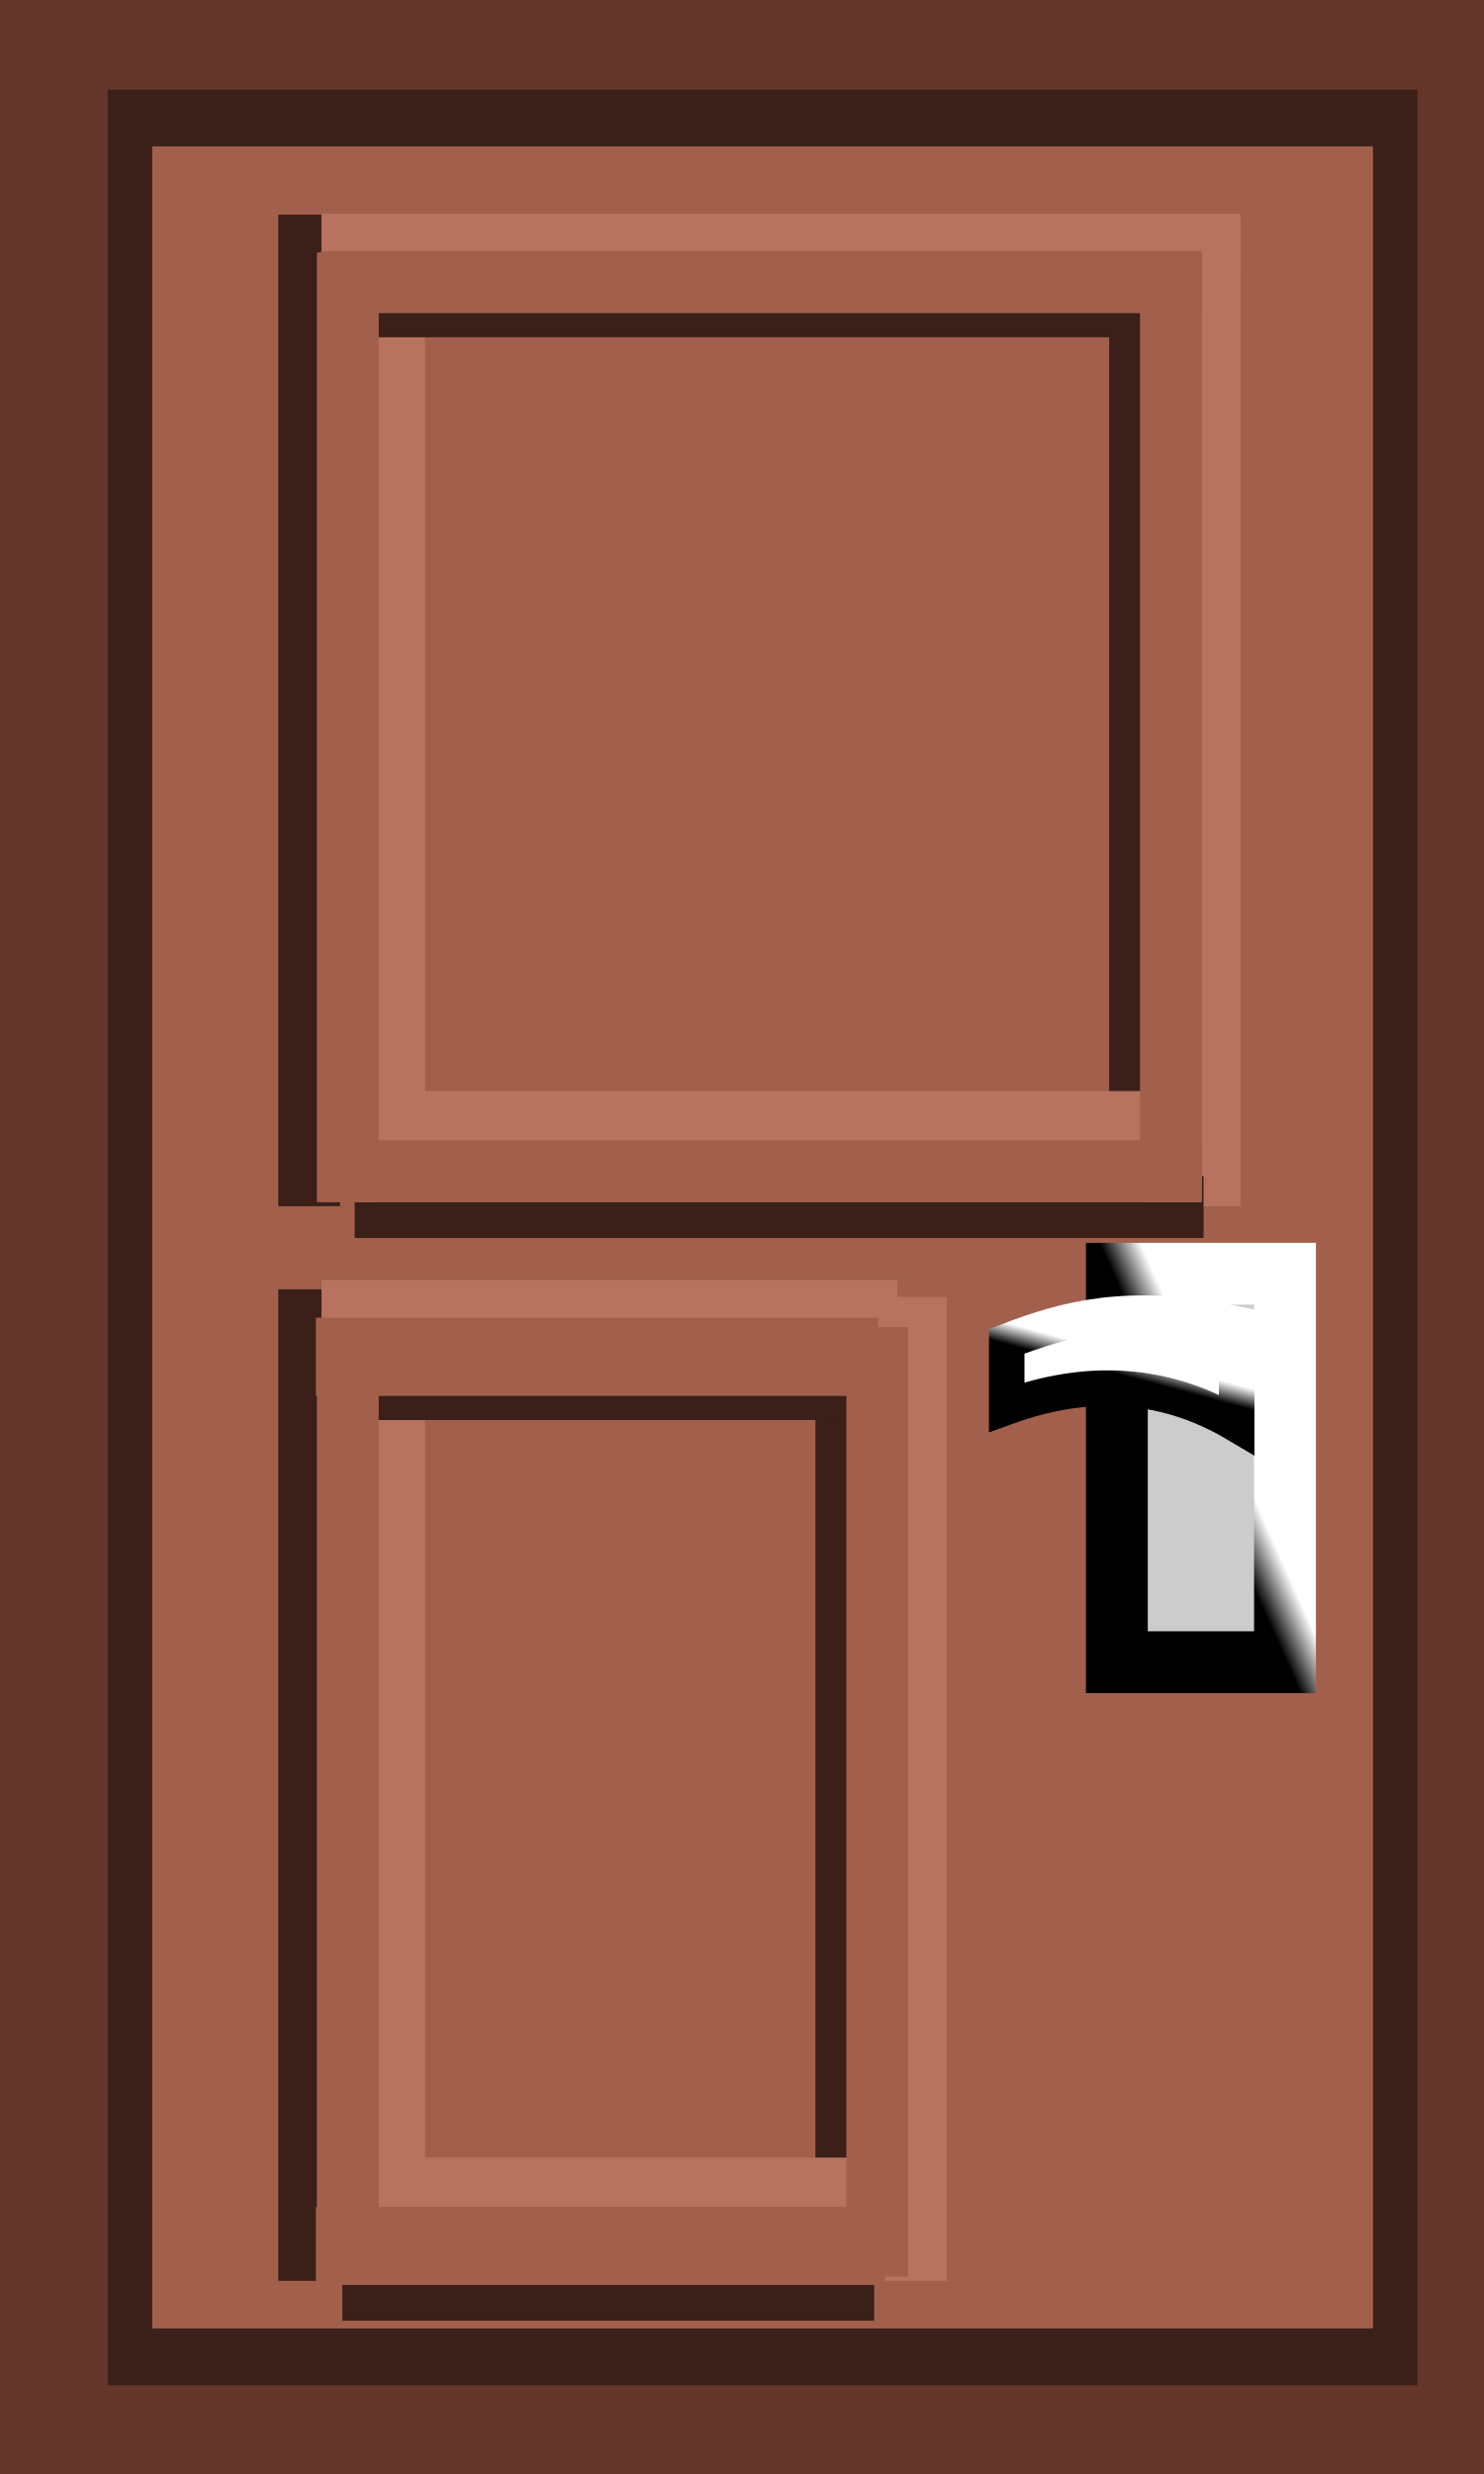
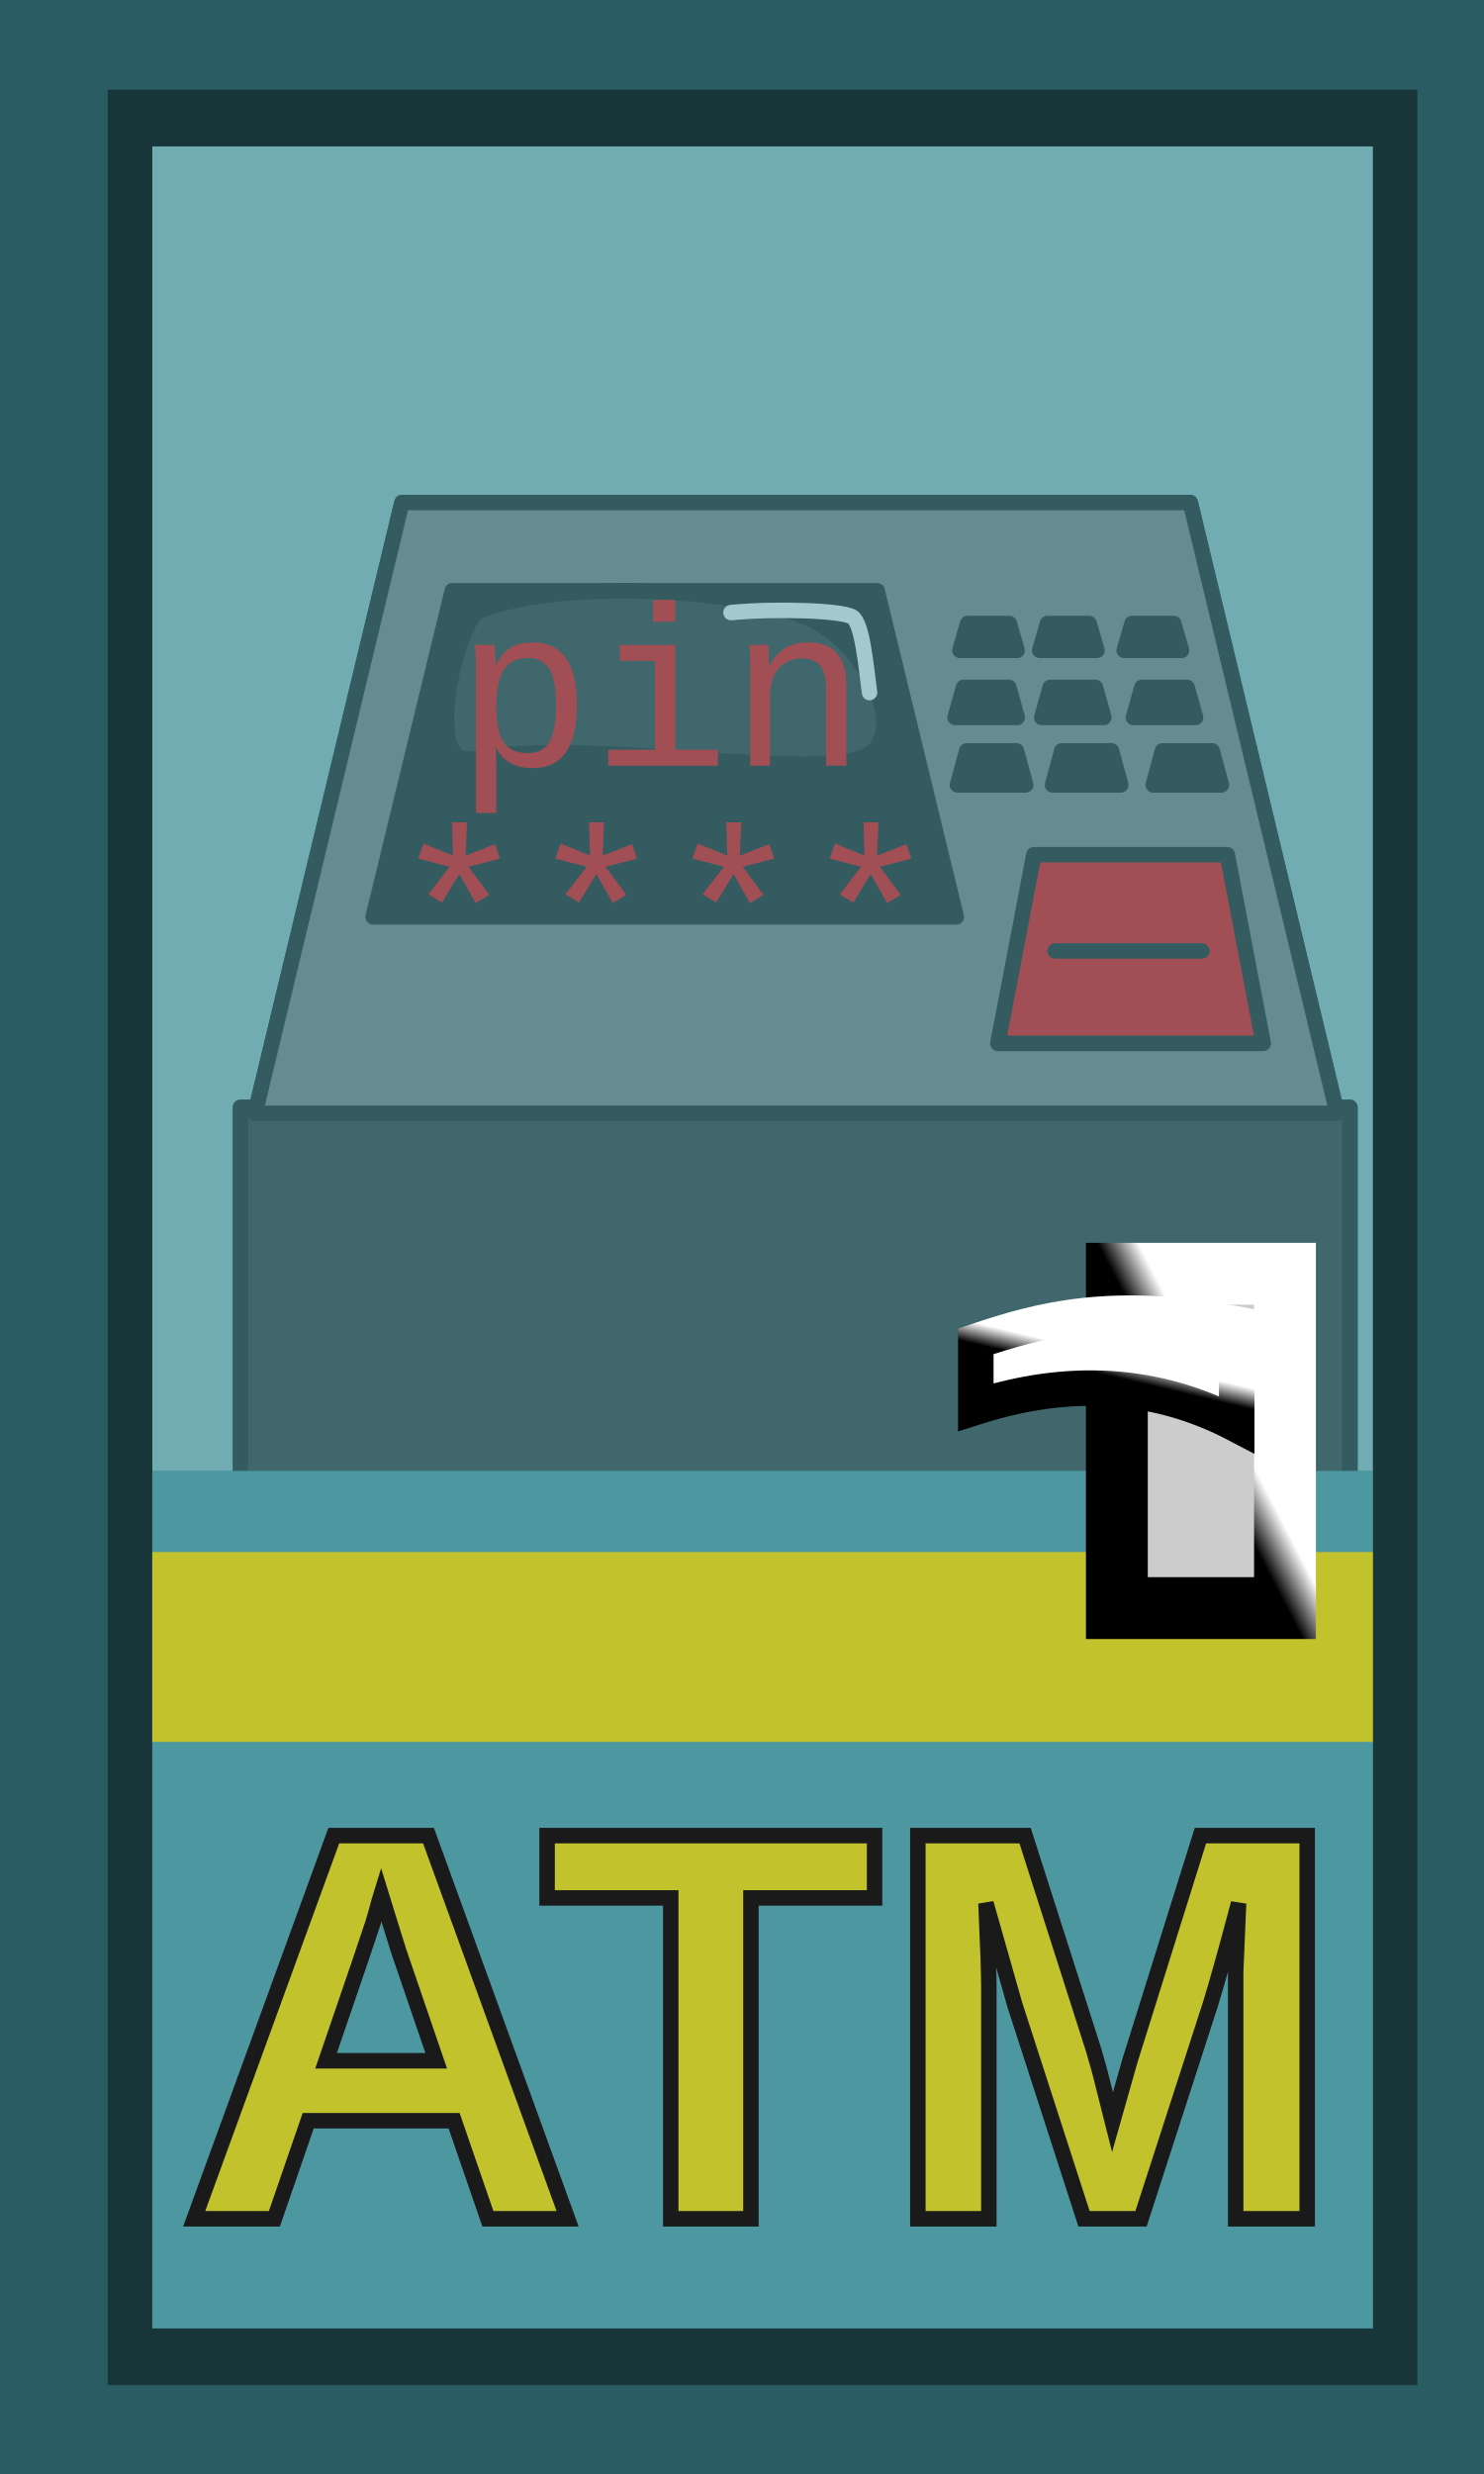
<svg xmlns="http://www.w3.org/2000/svg" xmlns:ns1="http://www.openswatchbook.org/uri/2009/osb" xmlns:xlink="http://www.w3.org/1999/xlink" width="48" height="80" id="svg5152" version="1.1">
  <defs id="defs5154">
    <linearGradient id="linearGradient5849">
      <stop style="stop-color:#000000;stop-opacity:1;" offset="0" id="stop5851" />
      <stop style="stop-color:#ffffff;stop-opacity:1;" offset="1" id="stop5853" />
    </linearGradient>
    <linearGradient id="linearGradient5841">
      <stop style="stop-color:#000000;stop-opacity:1;" offset="0" id="stop5843" />
      <stop style="stop-color:#ffffff;stop-opacity:1;" offset="1" id="stop5845" />
    </linearGradient>
    <linearGradient id="linearGradient5715">
      <stop style="stop-color:#e8e211;stop-opacity:1;" offset="0" id="stop5717" />
      <stop style="stop-color:#827f28;stop-opacity:1;" offset="1" id="stop5719" />
    </linearGradient>
    <linearGradient id="linearGradient5705">
      <stop style="stop-color:#52501e;stop-opacity:1;" offset="0" id="stop5707" />
      <stop style="stop-color:#f1ed5a;stop-opacity:1;" offset="1" id="stop5709" />
    </linearGradient>
    <linearGradient id="linearGradient5697" ns1:paint="solid">
      <stop style="stop-color:#000000;stop-opacity:1;" offset="0" id="stop5699" />
    </linearGradient>
-     <linearGradient xlink:href="#linearGradient5841" id="linearGradient5847" x1="50.199" y1="1036.791" x2="50.502" y2="1035.663" gradientUnits="userSpaceOnUse" />
-     <linearGradient xlink:href="#linearGradient5849" id="linearGradient5855" x1="36.937" y1="43.283" x2="38.055" y2="42.784" gradientUnits="userSpaceOnUse" />
+     <linearGradient xlink:href="#linearGradient5841" id="linearGradient3172" gradientUnits="userSpaceOnUse" x1="50.199" y1="1036.791" x2="50.502" y2="1035.663" gradientTransform="matrix(0.6512605,0,0,0.5740741,6.540455,422.4468)" />
+     <linearGradient xlink:href="#linearGradient5849" id="linearGradient3175" gradientUnits="userSpaceOnUse" x1="36.937" y1="43.283" x2="38.055" y2="42.784" gradientTransform="matrix(1,0,0,0.8606965,1.8567004e-7,978.0997)" />
  </defs>
  <g id="layer1" transform="translate(0,-972.3622)" style="display:inline">
-     <rect style="color:#000000;fill:#a2604c;fill-opacity:1;fill-rule:nonzero;stroke:none;stroke-width:1;marker:none;visibility:visible;display:inline;overflow:visible;enable-background:accumulate" id="rect5160" width="52.792" height="82.947" x="-1.109" y="970.968" />
-     <g id="g5727">
-       <path style="font-size:medium;font-style:normal;font-variant:normal;font-weight:normal;font-stretch:normal;text-indent:0;text-align:start;text-decoration:none;line-height:normal;letter-spacing:normal;word-spacing:normal;text-transform:none;direction:ltr;block-progression:tb;writing-mode:lr-tb;text-anchor:start;baseline-shift:baseline;color:#000000;fill:#3a2018;fill-opacity:1;stroke:none;stroke-width:1;marker:none;visibility:visible;display:inline;overflow:visible;enable-background:accumulate;font-family:Sans;-inkscape-font-specification:Sans" d="m 1.496,973.875 0,0.475 0,76.049 0,0.475 0.702,0 44.936,0 0.702,0 0,-0.475 0,-76.049 0,-0.475 -0.702,0 -44.936,0 z m 3.428,3.22 39.485,0 0,70.56 -39.485,0 z" id="path5725" />
-       <path id="rect5671-6" d="m -0.192,971.875 0,0.5 0,80 0,0.5 0.753,0 48.209,0 0.753,0 0,-0.5 0,-80 0,-0.5 -0.753,0 -48.209,0 z m 3.677,3.387 42.361,0 0,74.226 -42.361,0 z" style="font-size:medium;font-style:normal;font-variant:normal;font-weight:normal;font-stretch:normal;text-indent:0;text-align:start;text-decoration:none;line-height:normal;letter-spacing:normal;word-spacing:normal;text-transform:none;direction:ltr;block-progression:tb;writing-mode:lr-tb;text-anchor:start;baseline-shift:baseline;color:#000000;fill:#64372a;fill-opacity:1;stroke:none;stroke-width:1;marker:none;visibility:visible;display:inline;overflow:visible;enable-background:accumulate;font-family:Sans;-inkscape-font-specification:Sans" />
+     <g id="g5847">
+       <rect transform="translate(0,972.3622)" y="35.806" x="7.778" height="38.361" width="35.886" id="rect5845" style="color:#000000;fill:#333333;fill-opacity:1;fill-rule:nonzero;stroke:#1a1a1a;stroke-width:0.5;stroke-linecap:round;stroke-linejoin:round;stroke-miterlimit:4;stroke-opacity:1;stroke-dasharray:none;stroke-dashoffset:0;marker:none;visibility:visible;display:inline;overflow:visible;enable-background:accumulate" />
+       <g id="g5766">
+         <path style="color:#000000;fill:#808080;fill-opacity:1;fill-rule:nonzero;stroke:#1a1a1a;stroke-width:0.5;stroke-linecap:round;stroke-linejoin:round;stroke-miterlimit:4;stroke-opacity:1;stroke-dashoffset:0;marker:none;visibility:visible;display:inline;overflow:visible;enable-background:accumulate" d="m 13,988.612 25.5,0 4.75,19.75 -35,0 z" id="rect5716" />
+         <path id="path5719" d="m 14.628,991.464 13.744,0 2.56,10.546 -18.864,0 z" style="color:#000000;fill:#1a1a1a;fill-opacity:1;fill-rule:nonzero;stroke:#1a1a1a;stroke-width:0.5;stroke-linecap:round;stroke-linejoin:round;stroke-miterlimit:4;stroke-opacity:1;stroke-dashoffset:0;marker:none;visibility:visible;display:inline;overflow:visible;enable-background:accumulate" />
+         <path style="color:#000000;fill:#333333;fill-opacity:1;fill-rule:nonzero;stroke:#1a1a1a;stroke-width:0.5;stroke-linecap:round;stroke-linejoin:round;stroke-miterlimit:4;stroke-opacity:1;stroke-dashoffset:0;marker:none;visibility:visible;display:inline;overflow:visible;enable-background:accumulate" d="m 15.475,992.137 c 2.367,-1.016 8.166,-0.804 10.592,0.177 1.966,0.795 3.556,4.051 1.701,4.583 -2.183,0.627 -8.694,-0.664 -12.536,0 -1.566,0.271 -0.431,-4.471 0.243,-4.76 z" id="path5723" />
+         <path style="color:#000000;fill:none;stroke:#ffffff;stroke-width:0.5;stroke-linecap:round;stroke-linejoin:round;stroke-miterlimit:4;stroke-opacity:1;stroke-dasharray:none;stroke-dashoffset:0;marker:none;visibility:visible;display:inline;overflow:visible;enable-background:accumulate" d="m 23.644,992.17 c 1.496,-0.141 3.606,-0.064 3.926,0.142 0.32,0.206 0.435,1.538 0.556,2.446" id="path5721" />
+         <text xml:space="preserve" style="font-size:7.391px;font-style:normal;font-variant:normal;font-weight:normal;font-stretch:normal;text-align:start;line-height:125%;letter-spacing:0px;word-spacing:0px;text-anchor:start;fill:#ffff00;fill-opacity:1;stroke:none;font-family:Liberation Sans;-inkscape-font-specification:Liberation Sans" x="14.723" y="997.121" id="text5725">
+           <tspan id="tspan5727" x="14.723" y="997.121" style="font-style:normal;font-variant:normal;font-weight:normal;font-stretch:normal;font-family:Liberation Mono;-inkscape-font-specification:Liberation Mono">pin</tspan>
+         </text>
+         <text id="text5736" y="1004.312" x="12.636" style="font-size:7.391px;font-style:normal;font-variant:normal;font-weight:normal;font-stretch:normal;text-align:start;line-height:125%;letter-spacing:0px;word-spacing:0px;text-anchor:start;fill:#ffff00;fill-opacity:1;stroke:none;font-family:Liberation Sans;-inkscape-font-specification:Liberation Sans" xml:space="preserve">
+           <tspan style="font-style:normal;font-variant:normal;font-weight:normal;font-stretch:normal;font-family:Liberation Mono;-inkscape-font-specification:Liberation Mono" y="1004.312" x="12.636" id="tspan5738">****</tspan>
+         </text>
+         <path id="path5744" d="m 31.296,992.524 1.352,0 0.252,0.869 -1.855,0 z" style="color:#000000;fill:#1a1a1a;fill-opacity:1;fill-rule:nonzero;stroke:#1a1a1a;stroke-width:0.5;stroke-linecap:round;stroke-linejoin:round;stroke-miterlimit:4;stroke-opacity:1;stroke-dashoffset:0;marker:none;visibility:visible;display:inline;overflow:visible;enable-background:accumulate" />
+         <path style="color:#000000;fill:#1a1a1a;fill-opacity:1;fill-rule:nonzero;stroke:#1a1a1a;stroke-width:0.5;stroke-linecap:round;stroke-linejoin:round;stroke-miterlimit:4;stroke-opacity:1;stroke-dashoffset:0;marker:none;visibility:visible;display:inline;overflow:visible;enable-background:accumulate" d="m 33.879,992.524 1.352,0 0.252,0.869 -1.855,0 z" id="path5746" />
+         <path id="path5748" d="m 36.613,992.524 1.352,0 0.252,0.869 -1.855,0 z" style="color:#000000;fill:#1a1a1a;fill-opacity:1;fill-rule:nonzero;stroke:#1a1a1a;stroke-width:0.5;stroke-linecap:round;stroke-linejoin:round;stroke-miterlimit:4;stroke-opacity:1;stroke-dashoffset:0;marker:none;visibility:visible;display:inline;overflow:visible;enable-background:accumulate" />
+         <path style="color:#000000;fill:#1a1a1a;fill-opacity:1;fill-rule:nonzero;stroke:#1a1a1a;stroke-width:0.5;stroke-linecap:round;stroke-linejoin:round;stroke-miterlimit:4;stroke-opacity:1;stroke-dashoffset:0;marker:none;visibility:visible;display:inline;overflow:visible;enable-background:accumulate" d="m 31.165,994.589 1.466,0 0.273,0.973 -2.013,0 z" id="path5750" />
+         <path id="path5752" d="m 33.967,994.589 1.466,0 0.273,0.973 -2.013,0 z" style="color:#000000;fill:#1a1a1a;fill-opacity:1;fill-rule:nonzero;stroke:#1a1a1a;stroke-width:0.5;stroke-linecap:round;stroke-linejoin:round;stroke-miterlimit:4;stroke-opacity:1;stroke-dashoffset:0;marker:none;visibility:visible;display:inline;overflow:visible;enable-background:accumulate" />
+         <path style="color:#000000;fill:#1a1a1a;fill-opacity:1;fill-rule:nonzero;stroke:#1a1a1a;stroke-width:0.5;stroke-linecap:round;stroke-linejoin:round;stroke-miterlimit:4;stroke-opacity:1;stroke-dashoffset:0;marker:none;visibility:visible;display:inline;overflow:visible;enable-background:accumulate" d="m 36.933,994.589 1.466,0 0.273,0.973 -2.013,0 z" id="path5754" />
+         <path id="path5756" d="m 31.268,996.641 1.609,0 0.3,1.103 -2.209,0 z" style="color:#000000;fill:#1a1a1a;fill-opacity:1;fill-rule:nonzero;stroke:#1a1a1a;stroke-width:0.5;stroke-linecap:round;stroke-linejoin:round;stroke-miterlimit:4;stroke-opacity:1;stroke-dashoffset:0;marker:none;visibility:visible;display:inline;overflow:visible;enable-background:accumulate" />
+         <path style="color:#000000;fill:#1a1a1a;fill-opacity:1;fill-rule:nonzero;stroke:#1a1a1a;stroke-width:0.5;stroke-linecap:round;stroke-linejoin:round;stroke-miterlimit:4;stroke-opacity:1;stroke-dashoffset:0;marker:none;visibility:visible;display:inline;overflow:visible;enable-background:accumulate" d="m 34.343,996.641 1.609,0 0.3,1.103 -2.209,0 z" id="path5758" />
+         <path id="path5760" d="m 37.599,996.641 1.609,0 0.3,1.103 -2.209,0 z" style="color:#000000;fill:#1a1a1a;fill-opacity:1;fill-rule:nonzero;stroke:#1a1a1a;stroke-width:0.5;stroke-linecap:round;stroke-linejoin:round;stroke-miterlimit:4;stroke-opacity:1;stroke-dashoffset:0;marker:none;visibility:visible;display:inline;overflow:visible;enable-background:accumulate" />
+         <path id="path5762" d="m 33.441,999.999 6.255,0 1.165,6.103 -8.586,0 z" style="color:#000000;fill:#c2c22c;fill-opacity:1;fill-rule:nonzero;stroke:#1a1a1a;stroke-width:0.5;stroke-linecap:round;stroke-linejoin:round;stroke-miterlimit:4;stroke-opacity:1;stroke-dashoffset:0;marker:none;visibility:visible;display:inline;overflow:visible;enable-background:accumulate" />
+         <path style="color:#000000;fill:#c2c22c;fill-opacity:1;fill-rule:nonzero;stroke:#1a1a1a;stroke-width:0.5;stroke-linecap:round;stroke-linejoin:round;stroke-miterlimit:4;stroke-opacity:1;stroke-dasharray:none;stroke-dashoffset:0;marker:none;visibility:visible;display:inline;overflow:visible;enable-background:accumulate" d="m 34.125,30.75 4.75,0" id="path5764" transform="translate(0,972.3622)" />
+       </g>
    </g>
-     <g id="g5731" transform="matrix(0.5740741,0,0,0.5740741,10.50603,422.4468)">
-       <path style="color:#000000;fill:#b7735f;fill-opacity:1;fill-rule:nonzero;stroke:#3a2018;stroke-width:3.484;stroke-opacity:1;marker:none;visibility:visible;display:inline;overflow:visible;enable-background:accumulate" d="m -0.881,970.008 0,55.851" id="path5771" />
-       <path style="color:#000000;fill:#b7735f;fill-opacity:1;fill-rule:nonzero;stroke:#b7735f;stroke-width:3.484;stroke-opacity:1;marker:none;visibility:visible;display:inline;overflow:visible;enable-background:accumulate" d="m 3.909,972.719 0,51.374" id="path5757" />
-       <path id="path5759" d="m 49.852,970.44 0,55.42" style="color:#000000;fill:#b7735f;fill-opacity:1;fill-rule:nonzero;stroke:#b7735f;stroke-width:3.484;stroke-opacity:1;marker:none;visibility:visible;display:inline;overflow:visible;enable-background:accumulate" />
-       <path id="path5773" d="m 45.933,972.453 0,51.969" style="color:#000000;fill:#b7735f;fill-opacity:1;fill-rule:nonzero;stroke:#3a2018;stroke-width:3.484;stroke-opacity:1;marker:none;visibility:visible;display:inline;overflow:visible;enable-background:accumulate" />
-       <g id="g5783">
-         <path id="path5769" d="m 1.683,975.173 46.567,0" style="color:#000000;fill:#b7735f;fill-opacity:1;fill-rule:nonzero;stroke:#3a2018;stroke-width:3.484;stroke-opacity:1;marker:none;visibility:visible;display:inline;overflow:visible;enable-background:accumulate" />
-         <path id="path5761" d="m -0.188,971.689 51.782,0" style="color:#000000;fill:#b7735f;fill-opacity:1;fill-rule:nonzero;stroke:#b7735f;stroke-width:3.484;stroke-opacity:1;marker:none;visibility:visible;display:inline;overflow:visible;enable-background:accumulate" />
-         <path transform="matrix(1.741936,0,0,1.741936,-18.30083,957.9172)" id="path5775" d="m 11.375,9.125 26.5,0" style="color:#000000;fill:#a2604c;fill-opacity:1;fill-rule:nonzero;stroke:#a2604c;stroke-width:2;stroke-linecap:square;stroke-linejoin:miter;stroke-miterlimit:4;stroke-opacity:1;stroke-dasharray:none;stroke-dashoffset:0;marker:none;visibility:visible;display:inline;overflow:visible;enable-background:accumulate" />
+     <rect style="color:#000000;fill:#4c97a2;fill-opacity:0.522;fill-rule:nonzero;stroke:none;stroke-width:1;marker:none;visibility:visible;display:inline;overflow:visible;enable-background:accumulate" id="rect5160" width="52.792" height="82.947" x="-1.109" y="970.968" />
+     <rect style="color:#000000;fill:#4d97a1;fill-opacity:1;fill-rule:nonzero;stroke:none;stroke-width:0.5;marker:none;visibility:visible;display:inline;overflow:visible;enable-background:accumulate" id="rect3979" width="40.835" height="28.764" x="4.243" y="1019.924" />
+     <rect style="color:#000000;fill:#c2c22c;fill-opacity:1;fill-rule:nonzero;stroke:none;stroke-width:0.5;marker:none;visibility:visible;display:inline;overflow:visible;enable-background:accumulate" id="rect3975" width="40.835" height="6.139" x="4.243" y="1022.55" />
+     <path id="path5725" d="m 1.496,973.875 0,0.475 0,76.049 0,0.475 0.702,0 44.936,0 0.702,0 0,-0.475 0,-76.049 0,-0.475 -0.702,0 -44.936,0 z m 3.428,3.22 39.485,0 0,70.56 -39.485,0 z" style="font-size:medium;font-style:normal;font-variant:normal;font-weight:normal;font-stretch:normal;text-indent:0;text-align:start;text-decoration:none;line-height:normal;letter-spacing:normal;word-spacing:normal;text-transform:none;direction:ltr;block-progression:tb;writing-mode:lr-tb;text-anchor:start;baseline-shift:baseline;color:#000000;fill:#18363a;fill-opacity:1;stroke:none;stroke-width:1;marker:none;visibility:visible;display:inline;overflow:visible;enable-background:accumulate;font-family:Sans;-inkscape-font-specification:Sans" />
+     <path style="font-size:medium;font-style:normal;font-variant:normal;font-weight:normal;font-stretch:normal;text-indent:0;text-align:start;text-decoration:none;line-height:normal;letter-spacing:normal;word-spacing:normal;text-transform:none;direction:ltr;block-progression:tb;writing-mode:lr-tb;text-anchor:start;baseline-shift:baseline;color:#000000;fill:#2a5c64;fill-opacity:1;stroke:none;stroke-width:1;marker:none;visibility:visible;display:inline;overflow:visible;enable-background:accumulate;font-family:Sans;-inkscape-font-specification:Sans" d="m -0.192,971.875 0,0.5 0,80 0,0.5 0.753,0 48.209,0 0.753,0 0,-0.5 0,-80 0,-0.5 -0.753,0 -48.209,0 z m 3.677,3.387 42.361,0 0,74.226 -42.361,0 z" id="rect5671-6" />
+     <rect y="1013.55" x="36.125" height="10.812" width="5.438" id="rect5829" style="color:#000000;fill:#cccccc;fill-opacity:1;fill-rule:nonzero;stroke:url(#linearGradient3175);stroke-width:2;stroke-opacity:1;marker:none;visibility:visible;display:inline;overflow:visible;enable-background:accumulate" />
+     <path id="rect5826" d="m 31.563,1015.737 c 2.135,-0.725 4.442,-1.313 8.438,-0.562 l 0,3.25 c -2.62,-1.375 -5.439,-1.521 -8.438,-0.562 z" style="color:#000000;fill:#ffffff;fill-opacity:1;fill-rule:nonzero;stroke:url(#linearGradient3172);stroke-width:1.148;marker:none;visibility:visible;display:inline;overflow:visible;enable-background:accumulate" />
+     <text xml:space="preserve" style="font-size:18px;font-style:normal;font-variant:normal;font-weight:normal;font-stretch:normal;text-align:start;line-height:125%;letter-spacing:0px;word-spacing:0px;text-anchor:start;fill:#c2c22c;fill-opacity:1;stroke:#1a1a1a;stroke-width:0.5;stroke-miterlimit:4;stroke-dasharray:none;font-family:Liberation Sans;-inkscape-font-specification:Liberation Sans" x="5.83" y="1044.112" id="text5712">
+       <tspan id="tspan5714" x="5.83" y="1044.112" style="font-weight:bold;stroke:#1a1a1a;-inkscape-font-specification:Liberation Sans Bold">ATM</tspan>
+     </text>
+   </g>
+   <g style="display:inline" transform="translate(0,-972.3622)" id="g6753">
+     <g style="display:inline" id="g6755">
+       <rect style="color:#000000;fill:#333333;fill-opacity:1;fill-rule:nonzero;stroke:#1a1a1a;stroke-width:0.5;stroke-linecap:round;stroke-linejoin:round;stroke-miterlimit:4;stroke-opacity:1;stroke-dasharray:none;stroke-dashoffset:0;marker:none;visibility:visible;display:inline;overflow:visible;enable-background:accumulate" id="rect6757" width="35.886" height="38.361" x="7.778" y="35.806" transform="translate(0,972.3622)" />
+       <g id="g6759">
+         <path id="path6761" d="m 13,988.612 25.5,0 4.75,19.75 -35,0 z" style="color:#000000;fill:#808080;fill-opacity:1;fill-rule:nonzero;stroke:#1a1a1a;stroke-width:0.5;stroke-linecap:round;stroke-linejoin:round;stroke-miterlimit:4;stroke-opacity:1;stroke-dashoffset:0;marker:none;visibility:visible;display:inline;overflow:visible;enable-background:accumulate" />
+         <path style="color:#000000;fill:#1a1a1a;fill-opacity:1;fill-rule:nonzero;stroke:#1a1a1a;stroke-width:0.5;stroke-linecap:round;stroke-linejoin:round;stroke-miterlimit:4;stroke-opacity:1;stroke-dashoffset:0;marker:none;visibility:visible;display:inline;overflow:visible;enable-background:accumulate" d="m 14.628,991.464 13.744,0 2.56,10.546 -18.864,0 z" id="path6763" />
+         <path id="path6765" d="m 15.475,992.137 c 2.367,-1.016 8.166,-0.804 10.592,0.177 1.966,0.795 3.556,4.051 1.701,4.583 -2.183,0.627 -8.694,-0.664 -12.536,0 -1.566,0.271 -0.431,-4.471 0.243,-4.76 z" style="color:#000000;fill:#333333;fill-opacity:1;fill-rule:nonzero;stroke:#1a1a1a;stroke-width:0.5;stroke-linecap:round;stroke-linejoin:round;stroke-miterlimit:4;stroke-opacity:1;stroke-dashoffset:0;marker:none;visibility:visible;display:inline;overflow:visible;enable-background:accumulate" />
+         <path id="path6767" d="m 23.644,992.17 c 1.496,-0.141 3.606,-0.064 3.926,0.142 0.32,0.206 0.435,1.538 0.556,2.446" style="color:#000000;fill:none;stroke:#ffffff;stroke-width:0.5;stroke-linecap:round;stroke-linejoin:round;stroke-miterlimit:4;stroke-opacity:1;stroke-dasharray:none;stroke-dashoffset:0;marker:none;visibility:visible;display:inline;overflow:visible;enable-background:accumulate" />
+         <text id="text6769" y="997.121" x="14.723" style="font-size:7.391px;font-style:normal;font-variant:normal;font-weight:normal;font-stretch:normal;text-align:start;line-height:125%;letter-spacing:0px;word-spacing:0px;text-anchor:start;fill:#ff0000;fill-opacity:1;stroke:none;font-family:Liberation Sans;-inkscape-font-specification:Liberation Sans" xml:space="preserve">
+           <tspan style="font-style:normal;font-variant:normal;font-weight:normal;font-stretch:normal;font-family:Liberation Mono;-inkscape-font-specification:Liberation Mono;fill:#ff0000" y="997.121" x="14.723" id="tspan6771">pin</tspan>
+         </text>
+         <text xml:space="preserve" style="font-size:7.391px;font-style:normal;font-variant:normal;font-weight:normal;font-stretch:normal;text-align:start;line-height:125%;letter-spacing:0px;word-spacing:0px;text-anchor:start;fill:#ff0000;fill-opacity:1;stroke:none;font-family:Liberation Sans;-inkscape-font-specification:Liberation Sans" x="12.636" y="1004.312" id="text6773">
+           <tspan id="tspan6775" x="12.636" y="1004.312" style="font-style:normal;font-variant:normal;font-weight:normal;font-stretch:normal;font-family:Liberation Mono;-inkscape-font-specification:Liberation Mono;fill:#ff0000">****</tspan>
+         </text>
+         <path style="color:#000000;fill:#1a1a1a;fill-opacity:1;fill-rule:nonzero;stroke:#1a1a1a;stroke-width:0.5;stroke-linecap:round;stroke-linejoin:round;stroke-miterlimit:4;stroke-opacity:1;stroke-dashoffset:0;marker:none;visibility:visible;display:inline;overflow:visible;enable-background:accumulate" d="m 31.296,992.524 1.352,0 0.252,0.869 -1.855,0 z" id="path6777" />
+         <path id="path6779" d="m 33.879,992.524 1.352,0 0.252,0.869 -1.855,0 z" style="color:#000000;fill:#1a1a1a;fill-opacity:1;fill-rule:nonzero;stroke:#1a1a1a;stroke-width:0.5;stroke-linecap:round;stroke-linejoin:round;stroke-miterlimit:4;stroke-opacity:1;stroke-dashoffset:0;marker:none;visibility:visible;display:inline;overflow:visible;enable-background:accumulate" />
+         <path style="color:#000000;fill:#1a1a1a;fill-opacity:1;fill-rule:nonzero;stroke:#1a1a1a;stroke-width:0.5;stroke-linecap:round;stroke-linejoin:round;stroke-miterlimit:4;stroke-opacity:1;stroke-dashoffset:0;marker:none;visibility:visible;display:inline;overflow:visible;enable-background:accumulate" d="m 36.613,992.524 1.352,0 0.252,0.869 -1.855,0 z" id="path6781" />
+         <path id="path6783" d="m 31.165,994.589 1.466,0 0.273,0.973 -2.013,0 z" style="color:#000000;fill:#1a1a1a;fill-opacity:1;fill-rule:nonzero;stroke:#1a1a1a;stroke-width:0.5;stroke-linecap:round;stroke-linejoin:round;stroke-miterlimit:4;stroke-opacity:1;stroke-dashoffset:0;marker:none;visibility:visible;display:inline;overflow:visible;enable-background:accumulate" />
+         <path style="color:#000000;fill:#1a1a1a;fill-opacity:1;fill-rule:nonzero;stroke:#1a1a1a;stroke-width:0.5;stroke-linecap:round;stroke-linejoin:round;stroke-miterlimit:4;stroke-opacity:1;stroke-dashoffset:0;marker:none;visibility:visible;display:inline;overflow:visible;enable-background:accumulate" d="m 33.967,994.589 1.466,0 0.273,0.973 -2.013,0 z" id="path6785" />
+         <path id="path6787" d="m 36.933,994.589 1.466,0 0.273,0.973 -2.013,0 z" style="color:#000000;fill:#1a1a1a;fill-opacity:1;fill-rule:nonzero;stroke:#1a1a1a;stroke-width:0.5;stroke-linecap:round;stroke-linejoin:round;stroke-miterlimit:4;stroke-opacity:1;stroke-dashoffset:0;marker:none;visibility:visible;display:inline;overflow:visible;enable-background:accumulate" />
+         <path style="color:#000000;fill:#1a1a1a;fill-opacity:1;fill-rule:nonzero;stroke:#1a1a1a;stroke-width:0.5;stroke-linecap:round;stroke-linejoin:round;stroke-miterlimit:4;stroke-opacity:1;stroke-dashoffset:0;marker:none;visibility:visible;display:inline;overflow:visible;enable-background:accumulate" d="m 31.268,996.641 1.609,0 0.3,1.103 -2.209,0 z" id="path6789" />
+         <path id="path6791" d="m 34.343,996.641 1.609,0 0.3,1.103 -2.209,0 z" style="color:#000000;fill:#1a1a1a;fill-opacity:1;fill-rule:nonzero;stroke:#1a1a1a;stroke-width:0.5;stroke-linecap:round;stroke-linejoin:round;stroke-miterlimit:4;stroke-opacity:1;stroke-dashoffset:0;marker:none;visibility:visible;display:inline;overflow:visible;enable-background:accumulate" />
+         <path style="color:#000000;fill:#1a1a1a;fill-opacity:1;fill-rule:nonzero;stroke:#1a1a1a;stroke-width:0.5;stroke-linecap:round;stroke-linejoin:round;stroke-miterlimit:4;stroke-opacity:1;stroke-dashoffset:0;marker:none;visibility:visible;display:inline;overflow:visible;enable-background:accumulate" d="m 37.599,996.641 1.609,0 0.3,1.103 -2.209,0 z" id="path6793" />
+         <path style="color:#000000;fill:#ff0000;fill-opacity:1;fill-rule:nonzero;stroke:#1a1a1a;stroke-width:0.5;stroke-linecap:round;stroke-linejoin:round;stroke-miterlimit:4;stroke-opacity:1;stroke-dashoffset:0;marker:none;visibility:visible;display:inline;overflow:visible;enable-background:accumulate" d="m 33.441,999.999 6.255,0 1.165,6.103 -8.586,0 z" id="path6795" />
+         <path transform="translate(0,972.3622)" id="path6797" d="m 34.125,30.75 4.75,0" style="color:#000000;fill:#c2c22c;fill-opacity:1;fill-rule:nonzero;stroke:#1a1a1a;stroke-width:0.5;stroke-linecap:round;stroke-linejoin:round;stroke-miterlimit:4;stroke-opacity:1;stroke-dasharray:none;stroke-dashoffset:0;marker:none;visibility:visible;display:inline;overflow:visible;enable-background:accumulate" />
      </g>
-       <g id="g5788">
-         <path style="color:#000000;fill:#b7735f;fill-opacity:1;fill-rule:nonzero;stroke:#3a2018;stroke-width:3.484;stroke-opacity:1;marker:none;visibility:visible;display:inline;overflow:visible;enable-background:accumulate" d="m 1.683,1025.907 47.829,0" id="path5765" />
-         <path id="path5767" d="m 2.527,1021.117 46.142,0" style="color:#000000;fill:#b7735f;fill-opacity:1;fill-rule:nonzero;stroke:#b7735f;stroke-width:3.484;stroke-opacity:1;marker:none;visibility:visible;display:inline;overflow:visible;enable-background:accumulate" />
-         <path style="color:#000000;fill:#a2604c;fill-opacity:1;fill-rule:nonzero;stroke:#a2604c;stroke-width:3.484;stroke-linecap:square;stroke-linejoin:miter;stroke-miterlimit:4;stroke-opacity:1;stroke-dasharray:none;stroke-dashoffset:0;marker:none;visibility:visible;display:inline;overflow:visible;enable-background:accumulate" d="m 1.514,1023.893 46.161,0" id="path5777" />
-       </g>
-       <path style="color:#000000;fill:#a2604c;fill-opacity:1;fill-rule:nonzero;stroke:#a2604c;stroke-width:3.484;stroke-linecap:square;stroke-linejoin:miter;stroke-miterlimit:4;stroke-opacity:1;stroke-dasharray:none;stroke-dashoffset:0;marker:none;visibility:visible;display:inline;overflow:visible;enable-background:accumulate" d="m 1.296,973.879 0,50.002" id="path5779" />
-       <path id="path5781" d="m 47.675,973.879 0,50.002" style="color:#000000;fill:#a2604c;fill-opacity:1;fill-rule:nonzero;stroke:#a2604c;stroke-width:3.484;stroke-linecap:square;stroke-linejoin:miter;stroke-miterlimit:4;stroke-opacity:1;stroke-dasharray:none;stroke-dashoffset:0;marker:none;visibility:visible;display:inline;overflow:visible;enable-background:accumulate" />
-       <path id="path5798" d="m -0.881,1030.541 0,55.851" style="color:#000000;fill:#b7735f;fill-opacity:1;fill-rule:nonzero;stroke:#3a2018;stroke-width:3.484;stroke-opacity:1;marker:none;visibility:visible;display:inline;overflow:visible;enable-background:accumulate" />
-       <path id="path5800" d="m 3.909,1033.252 0,51.374" style="color:#000000;fill:#b7735f;fill-opacity:1;fill-rule:nonzero;stroke:#b7735f;stroke-width:3.484;stroke-opacity:1;marker:none;visibility:visible;display:inline;overflow:visible;enable-background:accumulate" />
-       <path style="color:#000000;fill:#b7735f;fill-opacity:1;fill-rule:nonzero;stroke:#b7735f;stroke-width:3.484;stroke-opacity:1;marker:none;visibility:visible;display:inline;overflow:visible;enable-background:accumulate" d="m 33.304,1030.972 0,55.42" id="path5802" />
-       <path style="color:#000000;fill:#b7735f;fill-opacity:1;fill-rule:nonzero;stroke:#3a2018;stroke-width:3.484;stroke-opacity:1;marker:none;visibility:visible;display:inline;overflow:visible;enable-background:accumulate" d="m 29.385,1032.986 0,51.969" id="path5804" />
-       <g id="g5806" transform="matrix(0.6265992,0,0,1,-0.07001504,60.53226)">
-         <path style="color:#000000;fill:#b7735f;fill-opacity:1;fill-rule:nonzero;stroke:#3a2018;stroke-width:4.401;stroke-opacity:1;marker:none;visibility:visible;display:inline;overflow:visible;enable-background:accumulate" d="m 1.683,975.173 46.567,0" id="path5808" />
-         <path style="color:#000000;fill:#b7735f;fill-opacity:1;fill-rule:nonzero;stroke:#b7735f;stroke-width:4.401;stroke-opacity:1;marker:none;visibility:visible;display:inline;overflow:visible;enable-background:accumulate" d="m -0.188,971.689 51.782,0" id="path5810" />
-         <path style="color:#000000;fill:#a2604c;fill-opacity:1;fill-rule:nonzero;stroke:#a2604c;stroke-width:2.527;stroke-linecap:square;stroke-linejoin:miter;stroke-miterlimit:4;stroke-opacity:1;stroke-dasharray:none;stroke-dashoffset:0;marker:none;visibility:visible;display:inline;overflow:visible;enable-background:accumulate" d="m 11.375,9.125 26.5,0" id="path5812" transform="matrix(1.741936,0,0,1.741936,-18.30083,957.9172)" />
-       </g>
-       <g id="g5814" transform="matrix(0.6265992,0,0,1,-0.07001504,60.53226)">
-         <path id="path5816" d="m 1.683,1025.907 47.829,0" style="color:#000000;fill:#b7735f;fill-opacity:1;fill-rule:nonzero;stroke:#3a2018;stroke-width:4.401;stroke-opacity:1;marker:none;visibility:visible;display:inline;overflow:visible;enable-background:accumulate" />
-         <path style="color:#000000;fill:#b7735f;fill-opacity:1;fill-rule:nonzero;stroke:#b7735f;stroke-width:4.401;stroke-opacity:1;marker:none;visibility:visible;display:inline;overflow:visible;enable-background:accumulate" d="m 2.527,1021.117 46.142,0" id="path5818" />
-         <path id="path5820" d="m 1.514,1023.893 46.161,0" style="color:#000000;fill:#a2604c;fill-opacity:1;fill-rule:nonzero;stroke:#a2604c;stroke-width:4.401;stroke-linecap:square;stroke-linejoin:miter;stroke-miterlimit:4;stroke-opacity:1;stroke-dasharray:none;stroke-dashoffset:0;marker:none;visibility:visible;display:inline;overflow:visible;enable-background:accumulate" />
-       </g>
-       <path id="path5822" d="m 1.296,1034.411 0,50.002" style="color:#000000;fill:#a2604c;fill-opacity:1;fill-rule:nonzero;stroke:#a2604c;stroke-width:3.484;stroke-linecap:square;stroke-linejoin:miter;stroke-miterlimit:4;stroke-opacity:1;stroke-dasharray:none;stroke-dashoffset:0;marker:none;visibility:visible;display:inline;overflow:visible;enable-background:accumulate" />
-       <path style="color:#000000;fill:#a2604c;fill-opacity:1;fill-rule:nonzero;stroke:#a2604c;stroke-width:3.484;stroke-linecap:square;stroke-linejoin:miter;stroke-miterlimit:4;stroke-opacity:1;stroke-dasharray:none;stroke-dashoffset:0;marker:none;visibility:visible;display:inline;overflow:visible;enable-background:accumulate" d="m 31.127,1034.411 0,50.002" id="path5824" />
-       <rect style="color:#000000;fill:#cccccc;fill-opacity:1;fill-rule:nonzero;stroke:url(#linearGradient5855);stroke-width:2;marker:none;visibility:visible;display:inline;overflow:visible;enable-background:accumulate;stroke-opacity:1" id="rect5829" width="5.438" height="12.562" x="36.125" y="41.188" transform="matrix(1.741936,0,0,1.741936,-18.30083,957.9172)" />
-       <path style="color:#000000;fill:#ffffff;fill-opacity:1;fill-rule:nonzero;stroke:url(#linearGradient5847);stroke-width:2;marker:none;visibility:visible;display:inline;overflow:visible;enable-background:accumulate" d="m 38.421,1033.474 c 3.278,-1.263 6.821,-2.288 12.956,-0.98 l 0,5.661 c -4.023,-2.395 -8.352,-2.649 -12.956,-0.98 z" id="rect5826" />
    </g>
+     <rect y="970.968" x="-1.109" height="82.947" width="52.792" id="rect6799" style="color:#000000;fill:#4c97a2;fill-opacity:0.522;fill-rule:nonzero;stroke:none;stroke-width:1;marker:none;visibility:visible;display:inline;overflow:visible;enable-background:accumulate" />
+     <rect y="1019.924" x="4.243" height="28.764" width="40.835" id="rect6801" style="color:#000000;fill:#4d97a1;fill-opacity:1;fill-rule:nonzero;stroke:none;stroke-width:0.5;marker:none;visibility:visible;display:inline;overflow:visible;enable-background:accumulate" />
+     <rect y="1022.55" x="4.243" height="6.139" width="40.835" id="rect6803" style="color:#000000;fill:#c2c22c;fill-opacity:1;fill-rule:nonzero;stroke:none;stroke-width:0.5;marker:none;visibility:visible;display:inline;overflow:visible;enable-background:accumulate" />
+     <path style="font-size:medium;font-style:normal;font-variant:normal;font-weight:normal;font-stretch:normal;text-indent:0;text-align:start;text-decoration:none;line-height:normal;letter-spacing:normal;word-spacing:normal;text-transform:none;direction:ltr;block-progression:tb;writing-mode:lr-tb;text-anchor:start;baseline-shift:baseline;color:#000000;fill:#18363a;fill-opacity:1;stroke:none;stroke-width:1;marker:none;visibility:visible;display:inline;overflow:visible;enable-background:accumulate;font-family:Sans;-inkscape-font-specification:Sans" d="m 1.496,973.875 0,0.475 0,76.049 0,0.475 0.702,0 44.936,0 0.702,0 0,-0.475 0,-76.049 0,-0.475 -0.702,0 -44.936,0 z m 3.428,3.22 39.485,0 0,70.56 -39.485,0 z" id="path6805" />
+     <path id="path6807" d="m -0.192,971.875 0,0.5 0,80 0,0.5 0.753,0 48.209,0 0.753,0 0,-0.5 0,-80 0,-0.5 -0.753,0 -48.209,0 z m 3.677,3.387 42.361,0 0,74.226 -42.361,0 z" style="font-size:medium;font-style:normal;font-variant:normal;font-weight:normal;font-stretch:normal;text-indent:0;text-align:start;text-decoration:none;line-height:normal;letter-spacing:normal;word-spacing:normal;text-transform:none;direction:ltr;block-progression:tb;writing-mode:lr-tb;text-anchor:start;baseline-shift:baseline;color:#000000;fill:#2a5c64;fill-opacity:1;stroke:none;stroke-width:1;marker:none;visibility:visible;display:inline;overflow:visible;enable-background:accumulate;font-family:Sans;-inkscape-font-specification:Sans" />
+     <rect style="color:#000000;fill:#cccccc;fill-opacity:1;fill-rule:nonzero;stroke:url(#linearGradient3175);stroke-width:2;stroke-opacity:1;marker:none;visibility:visible;display:inline;overflow:visible;enable-background:accumulate" id="rect6809" width="5.438" height="10.812" x="36.125" y="1013.55" />
+     <path style="color:#000000;fill:#ffffff;fill-opacity:1;fill-rule:nonzero;stroke:url(#linearGradient3172);stroke-width:1.148;marker:none;visibility:visible;display:inline;overflow:visible;enable-background:accumulate" d="m 31.563,1015.737 c 2.135,-0.725 4.442,-1.313 8.438,-0.562 l 0,3.25 c -2.62,-1.375 -5.439,-1.521 -8.438,-0.562 z" id="path6811" />
+     <text id="text6813" y="1044.112" x="5.83" style="font-size:18px;font-style:normal;font-variant:normal;font-weight:normal;font-stretch:normal;text-align:start;line-height:125%;letter-spacing:0px;word-spacing:0px;text-anchor:start;fill:#c2c22c;fill-opacity:1;stroke:#1a1a1a;stroke-width:0.5;stroke-miterlimit:4;stroke-dasharray:none;font-family:Liberation Sans;-inkscape-font-specification:Liberation Sans" xml:space="preserve">
+       <tspan style="font-weight:bold;-inkscape-font-specification:Liberation Sans Bold;stroke:#1a1a1a" y="1044.112" x="5.83" id="tspan6815">ATM</tspan>
+     </text>
  </g>
</svg>
